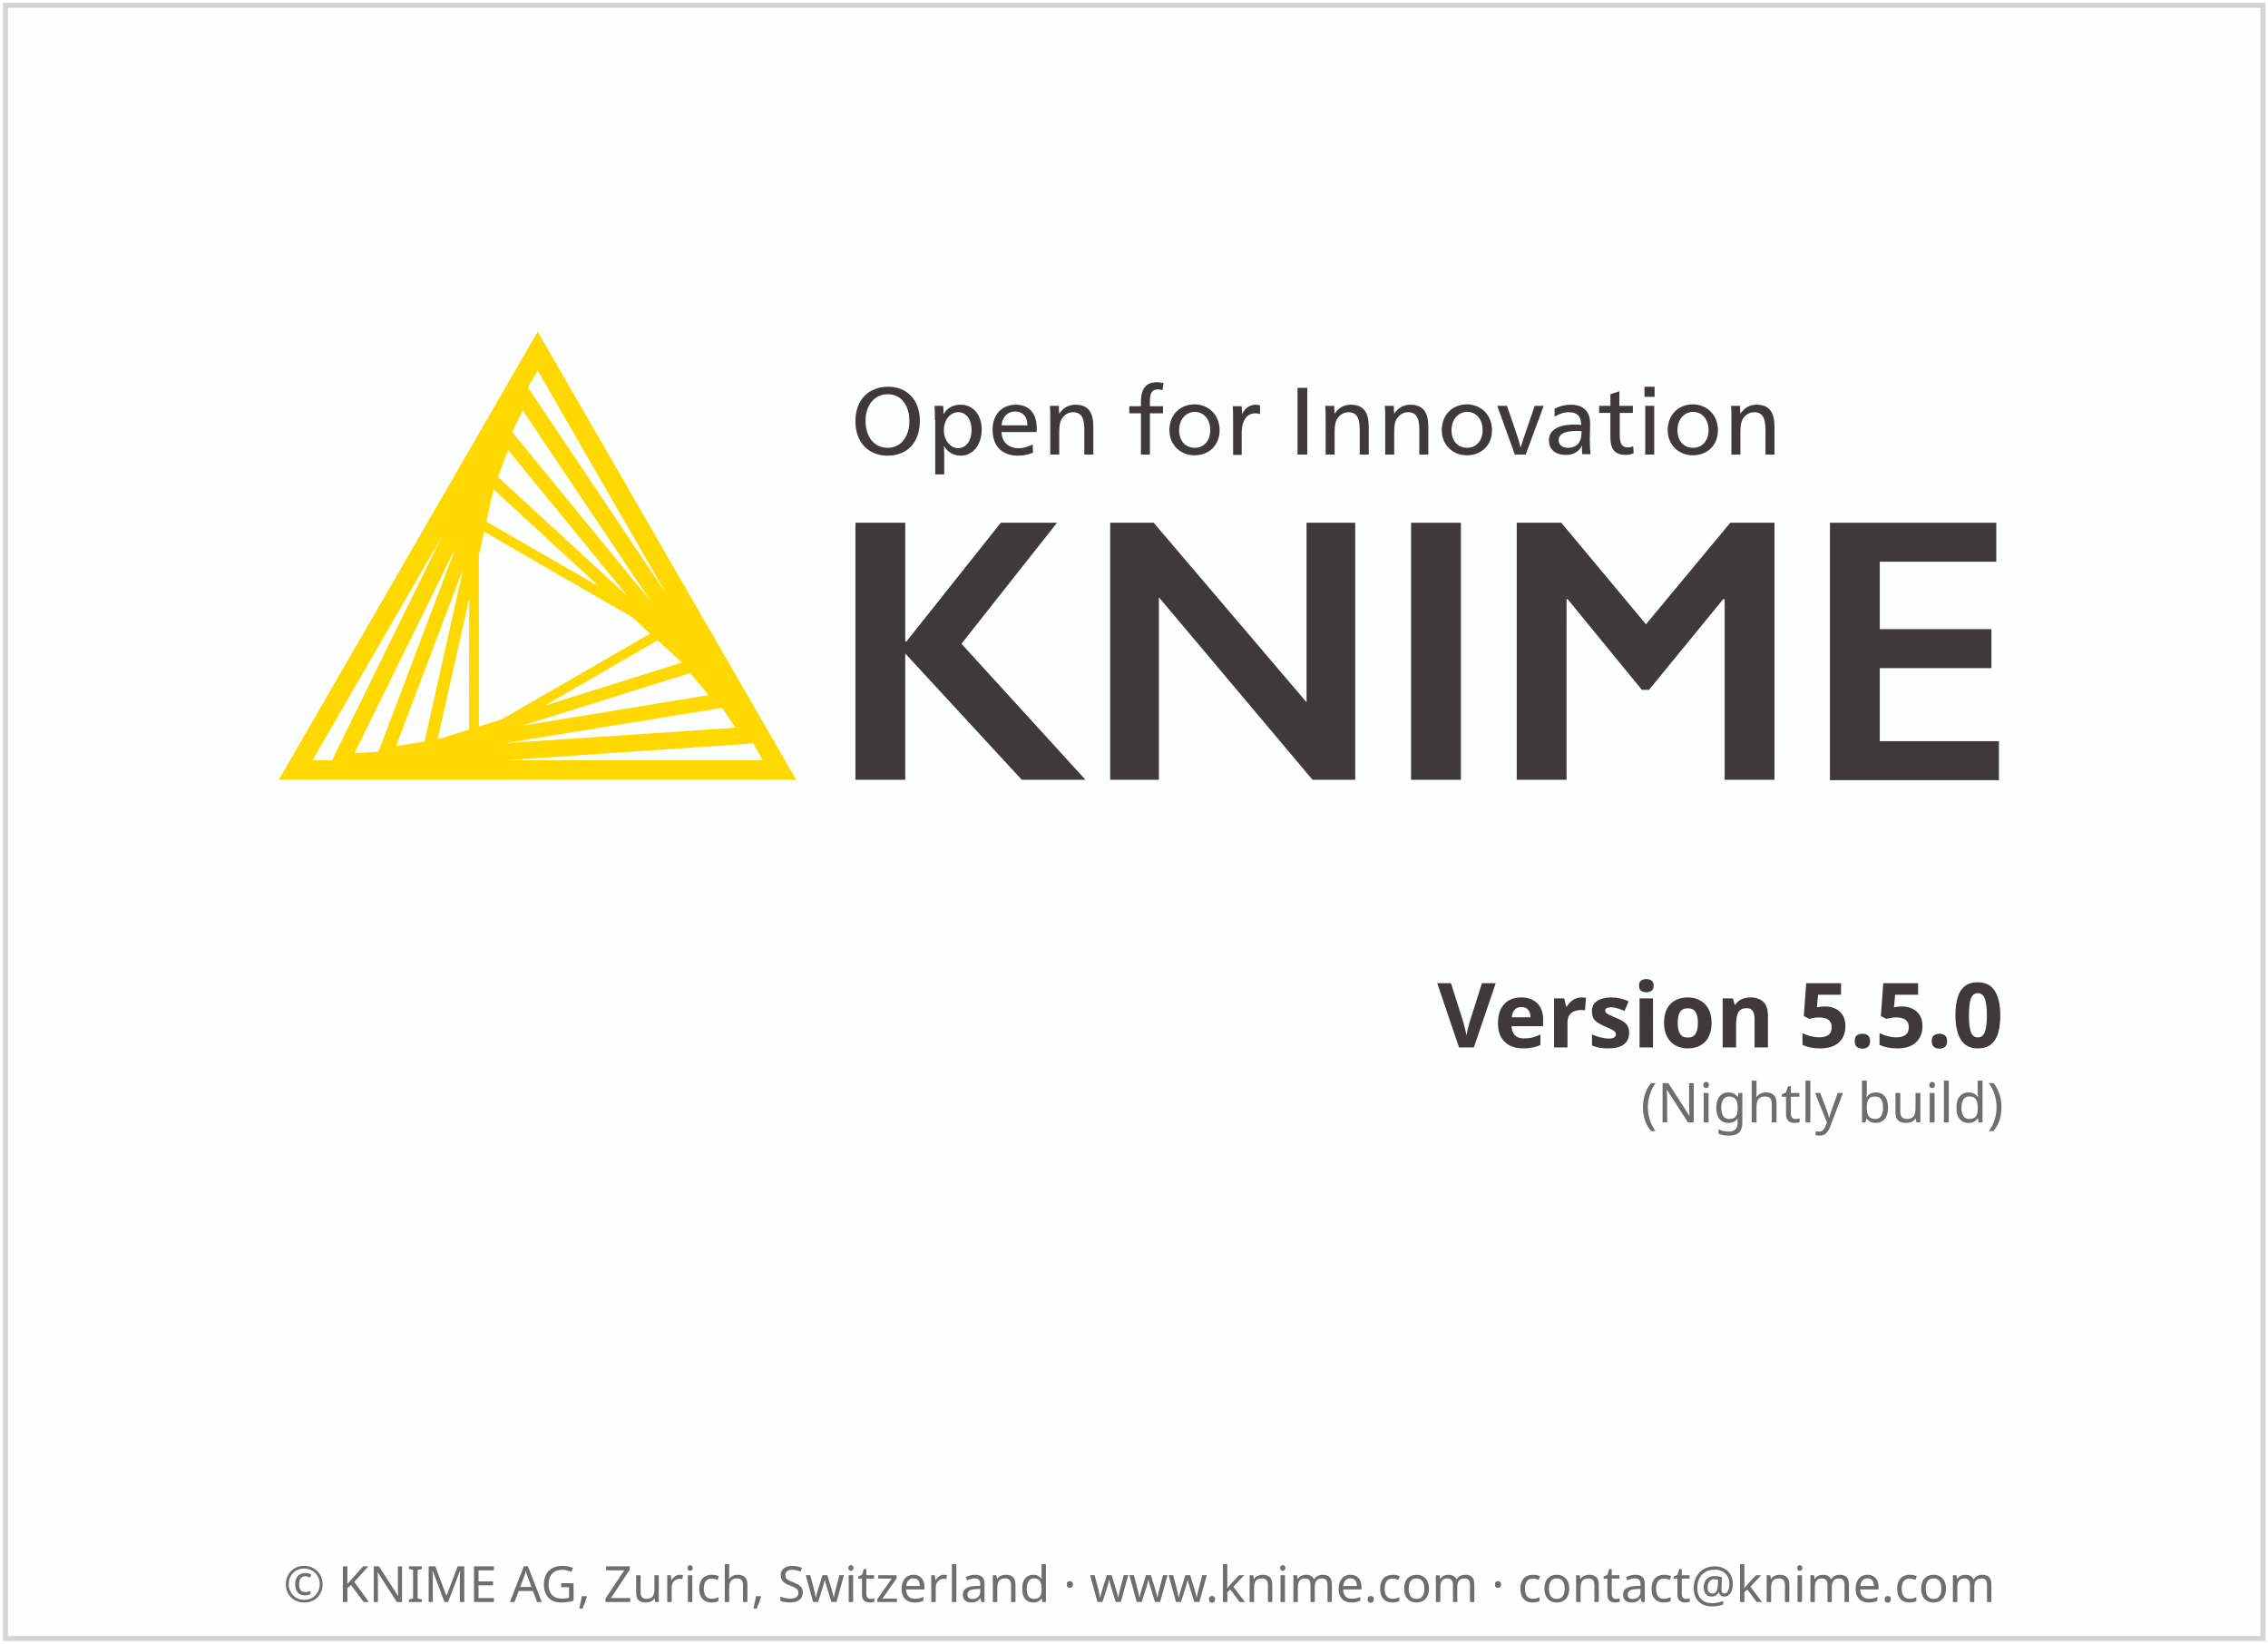
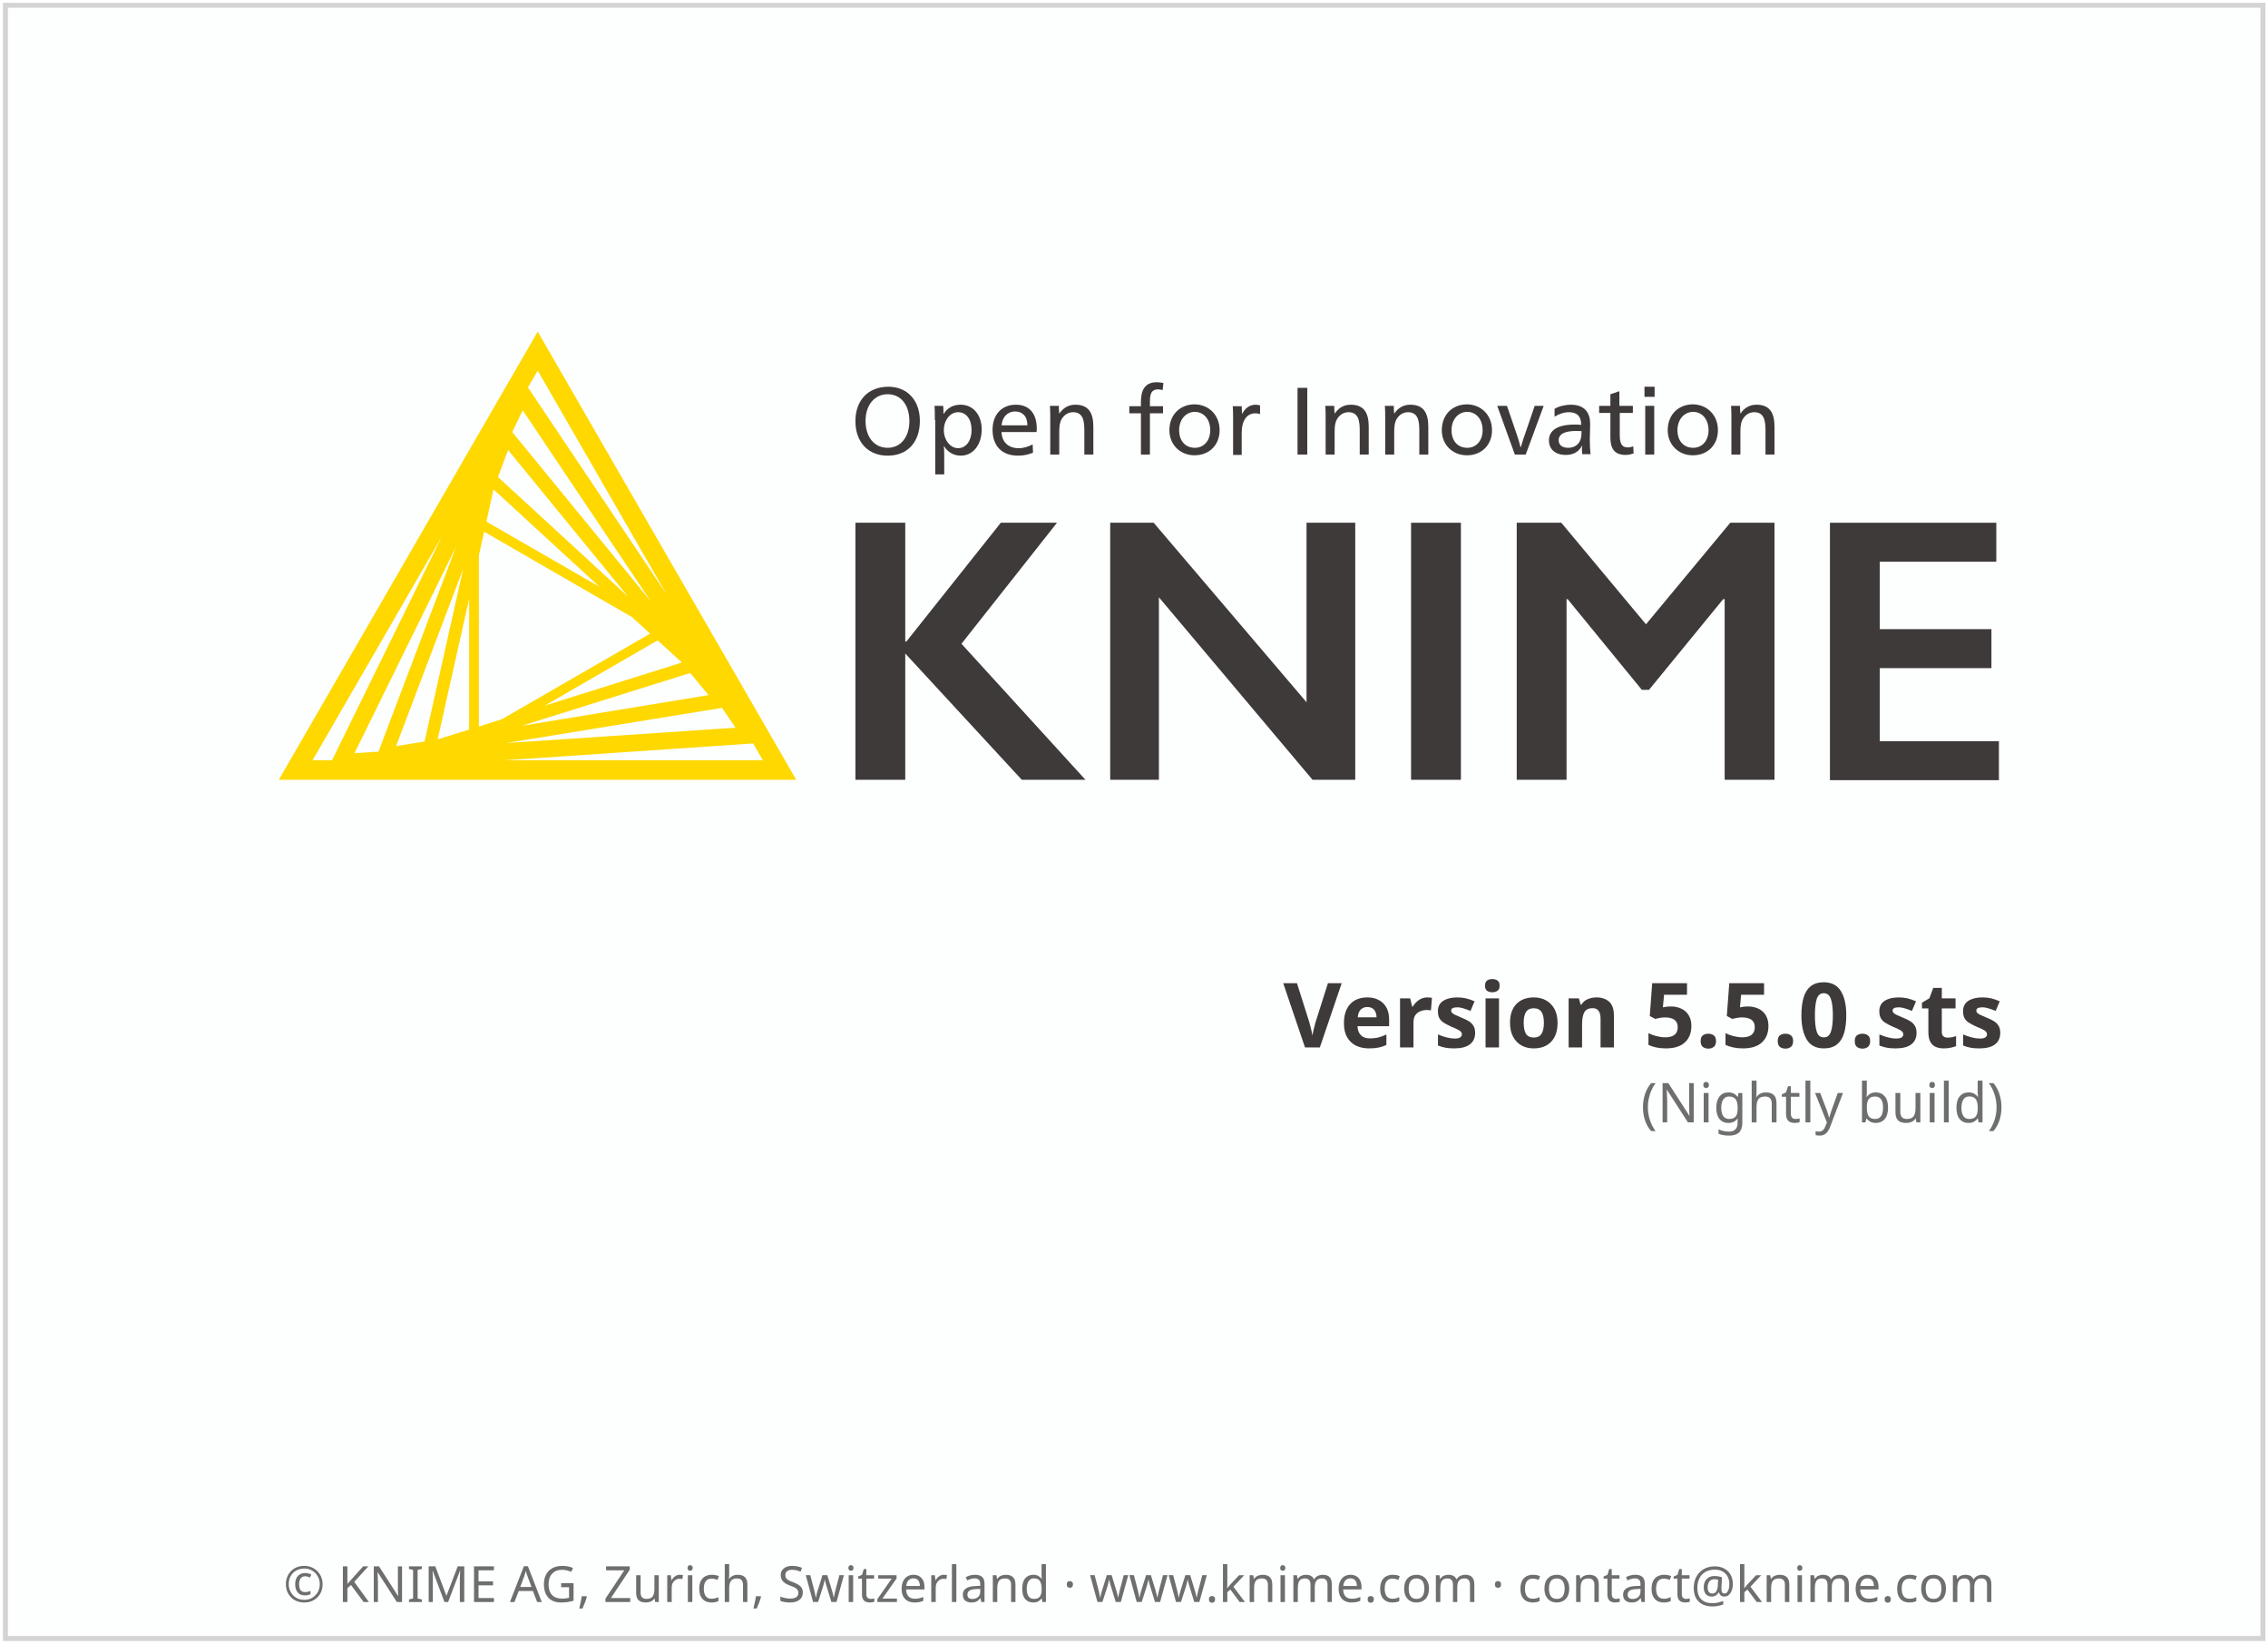
<svg xmlns="http://www.w3.org/2000/svg" height="329" width="454">
  <g transform="translate(1.086609,119.656)">
    <rect height="326.9" style="fill:#FDFEFE;stroke:#D5D4D4;stroke-width:1" width="451.9" x="0" y="-118.6" />
    <text style="text-align:center; font-size:10px;fill:#6E6E6E;font-family:sans-serif;" text-anchor="middle" width="454" x="227" y="201">© KNIME AG, Zurich, Switzerland · www.knime.com · contact@knime.com</text>
    <text id="KNIME-Version" style="font-size:18px;text-align:end;text-anchor:end;fill:#3E3A39;font-family:sans-serif;font-weight:bold" x="400" y="90">
-       <tspan style="text-align:end;text-anchor:end">Version 5.5.0</tspan>
+       <tspan style="text-align:end;text-anchor:end">Version 5.5.0.sts</tspan>
    </text>
    <text id="KNIME-Builddate" style="font-size:11px;text-align:end;text-anchor:end;fill:#6E6E6E;font-family:sans-serif" x="400" y="105">
      <tspan style="text-align:end;text-anchor:end">(Nightly build)</tspan>
    </text>
    <g transform="matrix(0.75,0,0,0.75,38,-70)">
      <path class="yellow" d="m 91.4,22.3 -69.1,119.6 138.1,0 -69,-119.6 z m -15.7,105.4 0,-45.7 1.4,-6.3 39.5,22.8 4.8,4.4 -39.5,22.8 -6.2,2 z m 2,-54.7 1.9,-8.6 28.3,26 L 77.7,73 Z m -4.6,55.5 -8.4,2.6 8.4,-37.5 0,34.9 z m 50.3,-23.8 6.5,5.9 -36.6,11.5 30.1,-17.4 z M 80.8,61.1 83.5,53.9 115.5,93 80.8,61.1 Z m -19.6,70.6 -7.6,1.2 17.9,-47.3 -10.3,46.1 z m 70.9,-18.3 4.9,5.9 -49.9,8.2 45,-14.1 z m -47.5,-64.3 2.8,-5.8 34.2,51 -37,-45.2 z m -35.7,85.3 -6.4,0.4 27.1,-55.1 -20.7,54.7 z m 91.7,-11.7 3.6,5.3 -61.3,4.1 57.7,-9.4 z m -14.8,-30.3 -37,-55.2 2.6,-4.5 34.4,59.7 z M 65.8,77 36.5,136.7 31.3,136.7 65.8,77 Z m 16.7,59.7 66.4,-4.5 2.6,4.5 -69,0 z" />
      <g class="masala">
        <g>
          <path d="m 193.4,46.1 c 0,5.7 -3.3,9.3 -8.6,9.3 -5.2,0 -8.6,-3.6 -8.6,-9.2 0,-5.7 3.5,-9.2 8.8,-9.2 5,0 8.4,3.6 8.4,9.1 z m -14.5,0 c 0,4.3 2.3,7.2 5.9,7.2 3.5,0 5.8,-2.9 5.8,-7.1 0,-4.4 -2.3,-7.2 -5.8,-7.2 -3.5,0 -5.9,2.9 -5.9,7.1 z" />
          <path d="m 197.4,45.9 c 0,-1.4 0,-2.8 -0.1,-3.8 l 2.3,0 c 0.1,0.5 0.1,1.4 0.1,2.1 l 0.1,0 c 1,-1.6 2.5,-2.4 4.5,-2.4 3.3,0 5.6,2.7 5.6,6.6 0,4.1 -2.3,7 -5.6,7 -2,0 -3.6,-1.1 -4.4,-2.5 l -0.1,0 c 0.1,0.5 0.1,2.4 0.1,3.2 l 0,4.3 -2.4,0 0,-14.5 z m 2.4,2.7 c 0,2.6 1.7,4.8 3.8,4.8 2.2,0 3.6,-2.1 3.6,-4.8 0,-2.9 -1.4,-4.8 -3.6,-4.8 -2.1,0 -3.8,2.1 -3.8,4.8 z" />
          <path d="m 215.2,49.2 c 0.1,2.6 1.9,4.2 4.5,4.2 1.5,0 2.6,-0.4 3.8,-1 l 0.1,2.2 c -1.2,0.5 -2.5,0.8 -4,0.8 -4.3,0 -6.8,-2.6 -6.8,-6.9 0,-4.1 2.5,-6.7 6.2,-6.7 3.4,0 5.6,2.1 5.6,6.4 0,0.3 0,0.7 -0.1,0.9 l -9.3,0 z m 6.9,-1.9 c 0,-2.5 -1.4,-3.7 -3.3,-3.7 -1.9,0 -3.4,1.4 -3.6,3.7 l 6.9,0 z" />
          <path d="m 230.6,44.2 c 1,-1.5 2.4,-2.4 4.3,-2.4 3.7,0 4.8,2.4 4.8,5.9 l 0,7.4 -2.4,0 0,-6.4 c 0,-2.5 -0.3,-4.9 -3,-4.9 -1.3,0 -2.4,0.7 -3.1,1.9 -0.4,0.7 -0.6,1.7 -0.6,3.2 l 0,6.2 -2.4,0 0,-9.2 c 0,-1.4 0,-2.8 -0.1,-3.8 l 2.4,0 c 0,0.5 0,1.4 0.1,2.1 l 0,0 z" />
          <path d="m 258.2,37.9 c -0.4,-0.1 -0.9,-0.2 -1.2,-0.2 -1.6,0 -2.2,0.9 -2.2,3.2 l 0,1.3 3.5,0 0,1.9 -3.5,0 0,11 -2.4,0 0,-11 -3.1,0 0,-1.9 3.1,0 0,-1.2 c 0,-3.1 1.1,-5.2 4.2,-5.2 0.6,0 1.1,0.1 1.8,0.2 l -0.2,1.9 z" />
          <path d="m 273.4,48.6 c 0,4 -2.8,6.7 -6.7,6.7 -3.8,0 -6.7,-2.8 -6.7,-6.7 0,-4.1 2.8,-6.9 6.8,-6.9 3.8,0.1 6.6,2.9 6.6,6.9 z m -10.8,0 c 0,2.9 1.7,4.7 4.2,4.7 2.4,0 4.1,-1.9 4.1,-4.7 0,-2.9 -1.7,-4.9 -4.2,-4.9 -2.4,0.1 -4.1,2.1 -4.1,4.9 z" />
          <path d="m 279.4,44.3 c 0.7,-1.5 2,-2.5 3.6,-2.5 0.5,0 0.9,0.1 1.2,0.2 l 0,2.3 c -0.3,-0.1 -0.7,-0.2 -1.3,-0.2 -2.2,0 -3.6,1.9 -3.6,5.2 l 0,5.9 -2.3,0 0,-9.2 c 0,-1.4 0,-2.8 -0.1,-3.8 l 2.4,0 c 0,0.5 0.1,1.4 0.1,2.1 l 0,0 z" />
          <path d="m 296.8,55.1 -2.6,0 0,-17.8 2.6,0 0,17.8 z" />
          <path d="m 304.1,44.2 c 1,-1.5 2.4,-2.4 4.3,-2.4 3.7,0 4.8,2.4 4.8,5.9 l 0,7.4 -2.4,0 0,-6.4 c 0,-2.5 -0.3,-4.9 -3,-4.9 -1.3,0 -2.4,0.7 -3.1,1.9 -0.4,0.7 -0.6,1.7 -0.6,3.2 l 0,6.2 -2.4,0 0,-9.2 c 0,-1.4 0,-2.8 -0.1,-3.8 l 2.4,0 c 0,0.5 0,1.4 0.1,2.1 l 0,0 z" />
          <path d="m 320,44.2 c 1,-1.5 2.4,-2.4 4.3,-2.4 3.7,0 4.8,2.4 4.8,5.9 l 0,7.4 -2.4,0 0,-6.4 c 0,-2.5 -0.3,-4.9 -3,-4.9 -1.3,0 -2.4,0.7 -3.1,1.9 -0.4,0.7 -0.6,1.7 -0.6,3.2 l 0,6.2 -2.4,0 0,-9.2 c 0,-1.4 0,-2.8 -0.1,-3.8 l 2.4,0 c 0,0.5 0,1.4 0.1,2.1 l 0,0 z" />
          <path d="m 346.1,48.6 c 0,4 -2.8,6.7 -6.7,6.7 -3.8,0 -6.7,-2.8 -6.7,-6.7 0,-4.1 2.8,-6.9 6.8,-6.9 3.8,0.1 6.6,2.9 6.6,6.9 z m -10.8,0 c 0,2.9 1.7,4.7 4.2,4.7 2.4,0 4.1,-1.9 4.1,-4.7 0,-2.9 -1.7,-4.9 -4.2,-4.9 -2.4,0.1 -4.1,2.1 -4.1,4.9 z" />
          <path d="m 352.8,50 c 0.3,0.8 0.7,2.2 0.9,3.1 l 0.1,0 c 0.3,-0.9 0.7,-2.4 1,-3.1 l 2.7,-7.9 2.4,0 -4.8,13 -2.9,0 -4.7,-13 2.6,0 2.7,7.9 z" />
          <path d="m 362.8,42.9 c 1.2,-0.7 2.8,-1.1 4.3,-1.1 3.8,0 5.2,2.2 5.2,5.1 0,1.7 -0.1,3.7 -0.1,4.2 0,1.4 0.1,3 0.2,3.9 l -2.2,0 c 0,-0.2 -0.1,-0.7 -0.1,-1.1 0,-0.3 0,-0.8 0.1,-1.1 l -0.1,0 c -0.9,1.6 -2.3,2.4 -4.3,2.4 -2.8,0 -4.5,-1.5 -4.5,-3.9 0,-2.7 2.4,-4.2 6.8,-4.2 0.5,0 1.3,0 1.8,0.1 l 0,-0.1 c 0,-2.2 -1.1,-3.3 -3.3,-3.3 -1.3,0 -2.7,0.5 -3.8,1.2 l 0,-2.1 z m 5.9,5.9 c -3.2,0 -4.8,0.8 -4.8,2.5 0,1.3 1,2 2.5,2 1.5,0 2.7,-0.7 3.2,-1.9 0.3,-0.6 0.4,-1.4 0.4,-2.6 -0.2,0.1 -0.7,0 -1.3,0 z" />
          <path d="m 380.2,42.1 3.5,0 0,1.9 -3.5,0 0,5.7 c 0,2.1 0.3,3.5 2.2,3.5 0.5,0 0.9,-0.1 1.4,-0.3 l 0.1,1.9 c -0.6,0.2 -1.3,0.4 -2.1,0.4 -3.3,0 -4.1,-2 -4.1,-4.8 l 0,-6.4 -3,0 0,-1.9 3,0 0,-3.1 2.4,-0.8 0,3.9 z" />
          <path d="m 389.5,39.7 -2.7,0 0,-2.7 2.7,0 0,2.7 z m -0.1,15.4 -2.4,0 0,-13 2.4,0 0,13 z" />
          <path d="m 406.4,48.6 c 0,4 -2.8,6.7 -6.7,6.7 -3.8,0 -6.7,-2.8 -6.7,-6.7 0,-4.1 2.8,-6.9 6.8,-6.9 3.8,0.1 6.6,2.9 6.6,6.9 z m -10.8,0 c 0,2.9 1.7,4.7 4.2,4.7 2.4,0 4.1,-1.9 4.1,-4.7 0,-2.9 -1.7,-4.9 -4.2,-4.9 -2.4,0.1 -4.1,2.1 -4.1,4.9 z" />
          <path d="m 412.4,44.2 c 1,-1.5 2.4,-2.4 4.3,-2.4 3.7,0 4.8,2.4 4.8,5.9 l 0,7.4 -2.4,0 0,-6.4 c 0,-2.5 -0.3,-4.9 -3,-4.9 -1.3,0 -2.4,0.7 -3.1,1.9 -0.4,0.7 -0.6,1.7 -0.6,3.2 l 0,6.2 -2.4,0 0,-9.2 c 0,-1.4 0,-2.8 -0.1,-3.8 l 2.4,0 c 0,0.5 0,1.4 0.1,2.1 l 0,0 z" />
        </g>
        <g>
          <path d="m 189.5,73.3 0,31.7 0.3,0 25.2,-31.7 15,0 -25.5,32.3 33.1,36.3 -17,0 -31.1,-33.7 0,33.7 -13.3,0 0,-68.6 13.3,0 z" />
          <path d="m 255.8,73.3 40.8,47.9 0,-47.9 13,0 0,68.6 -11.4,0 -41,-48.7 0,48.7 -13,0 0,-68.6 11.6,0 z" />
          <path d="m 337.8,73.3 0,68.6 -13.3,0 0,-68.6 13.3,0 z" />
          <path d="m 364.6,73.3 22.6,27.1 22.5,-27.1 11.8,0 0,68.6 -13.3,0 0,-48.2 -0.4,0 -19.8,24.2 -1.9,0 -19.8,-24.2 -0.3,0 0,48.2 -13.3,0 0,-68.6 11.9,0 z" />
          <path d="m 480.7,73.3 0,10.4 -31.1,0 0,18 29.8,0 0,10.4 -29.8,0 0,19.5 31.8,0 0,10.4 -45.1,0 0,-68.7 44.4,0 z" />
        </g>
      </g>
    </g>
  </g>
  <style type="text/css">
	.yellow {
		fill:#FFD800;
	}
	.masala {
		fill:#3E3A39;
	}
</style>
</svg>
